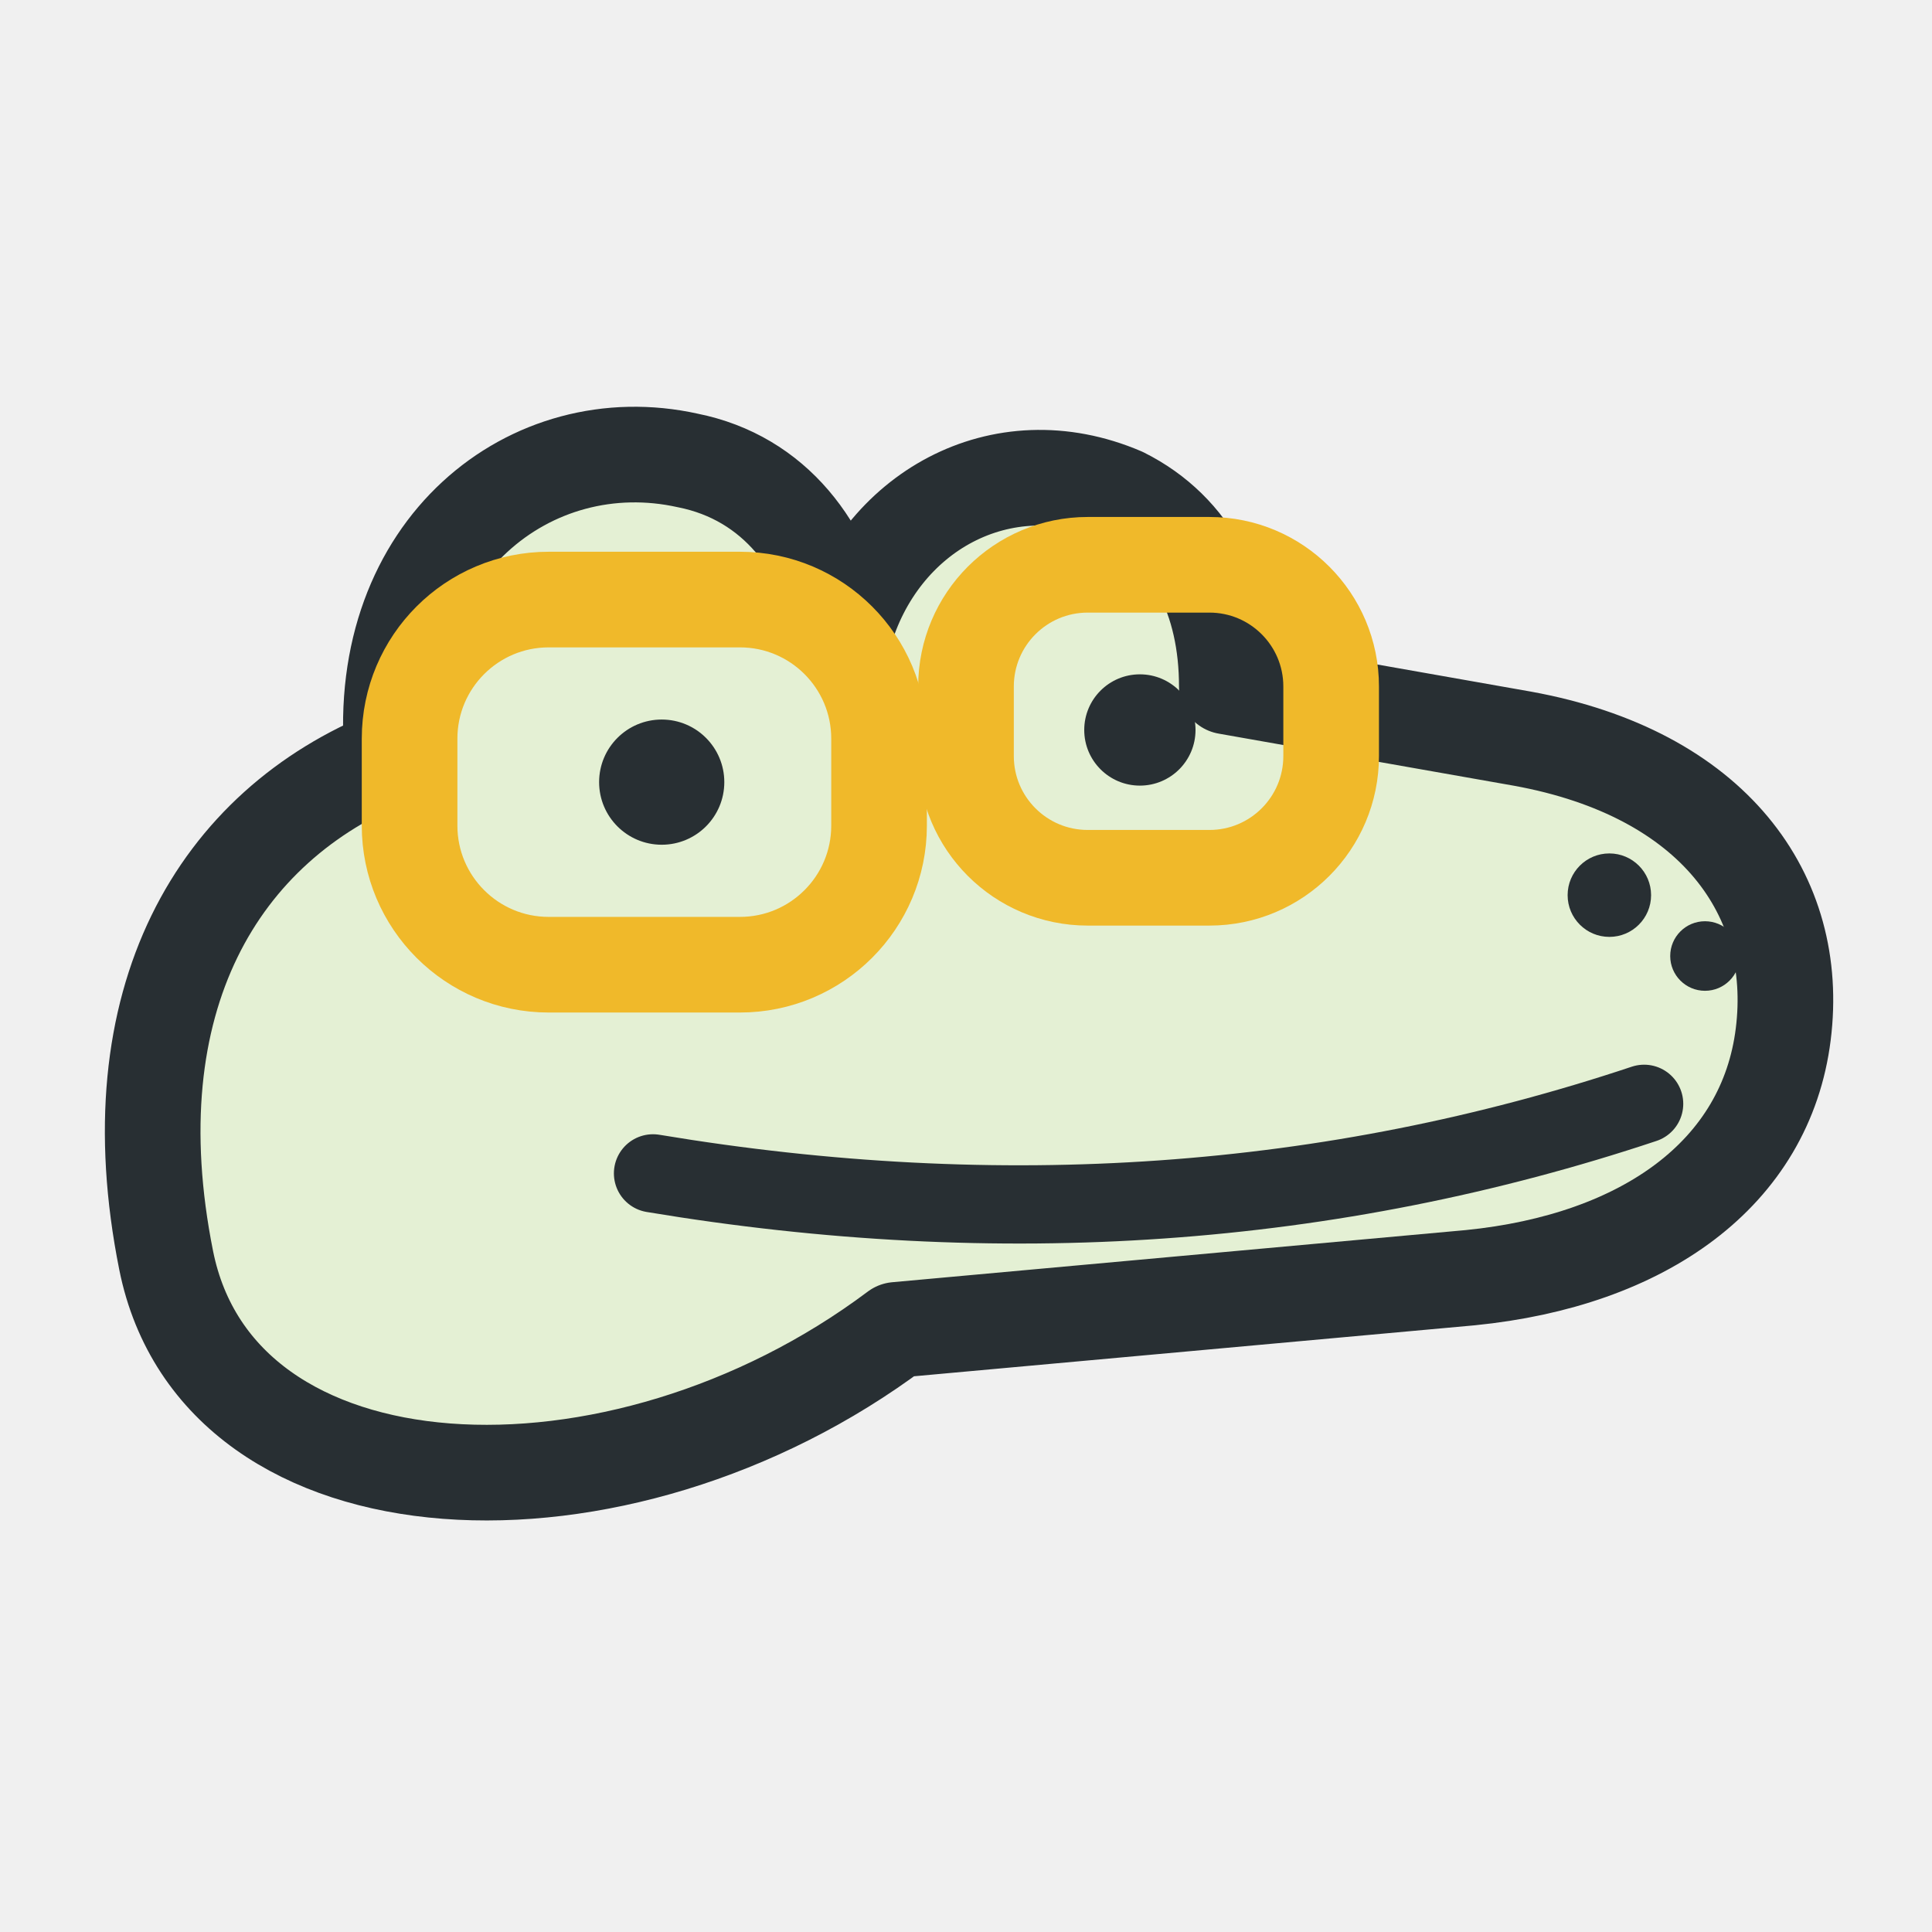
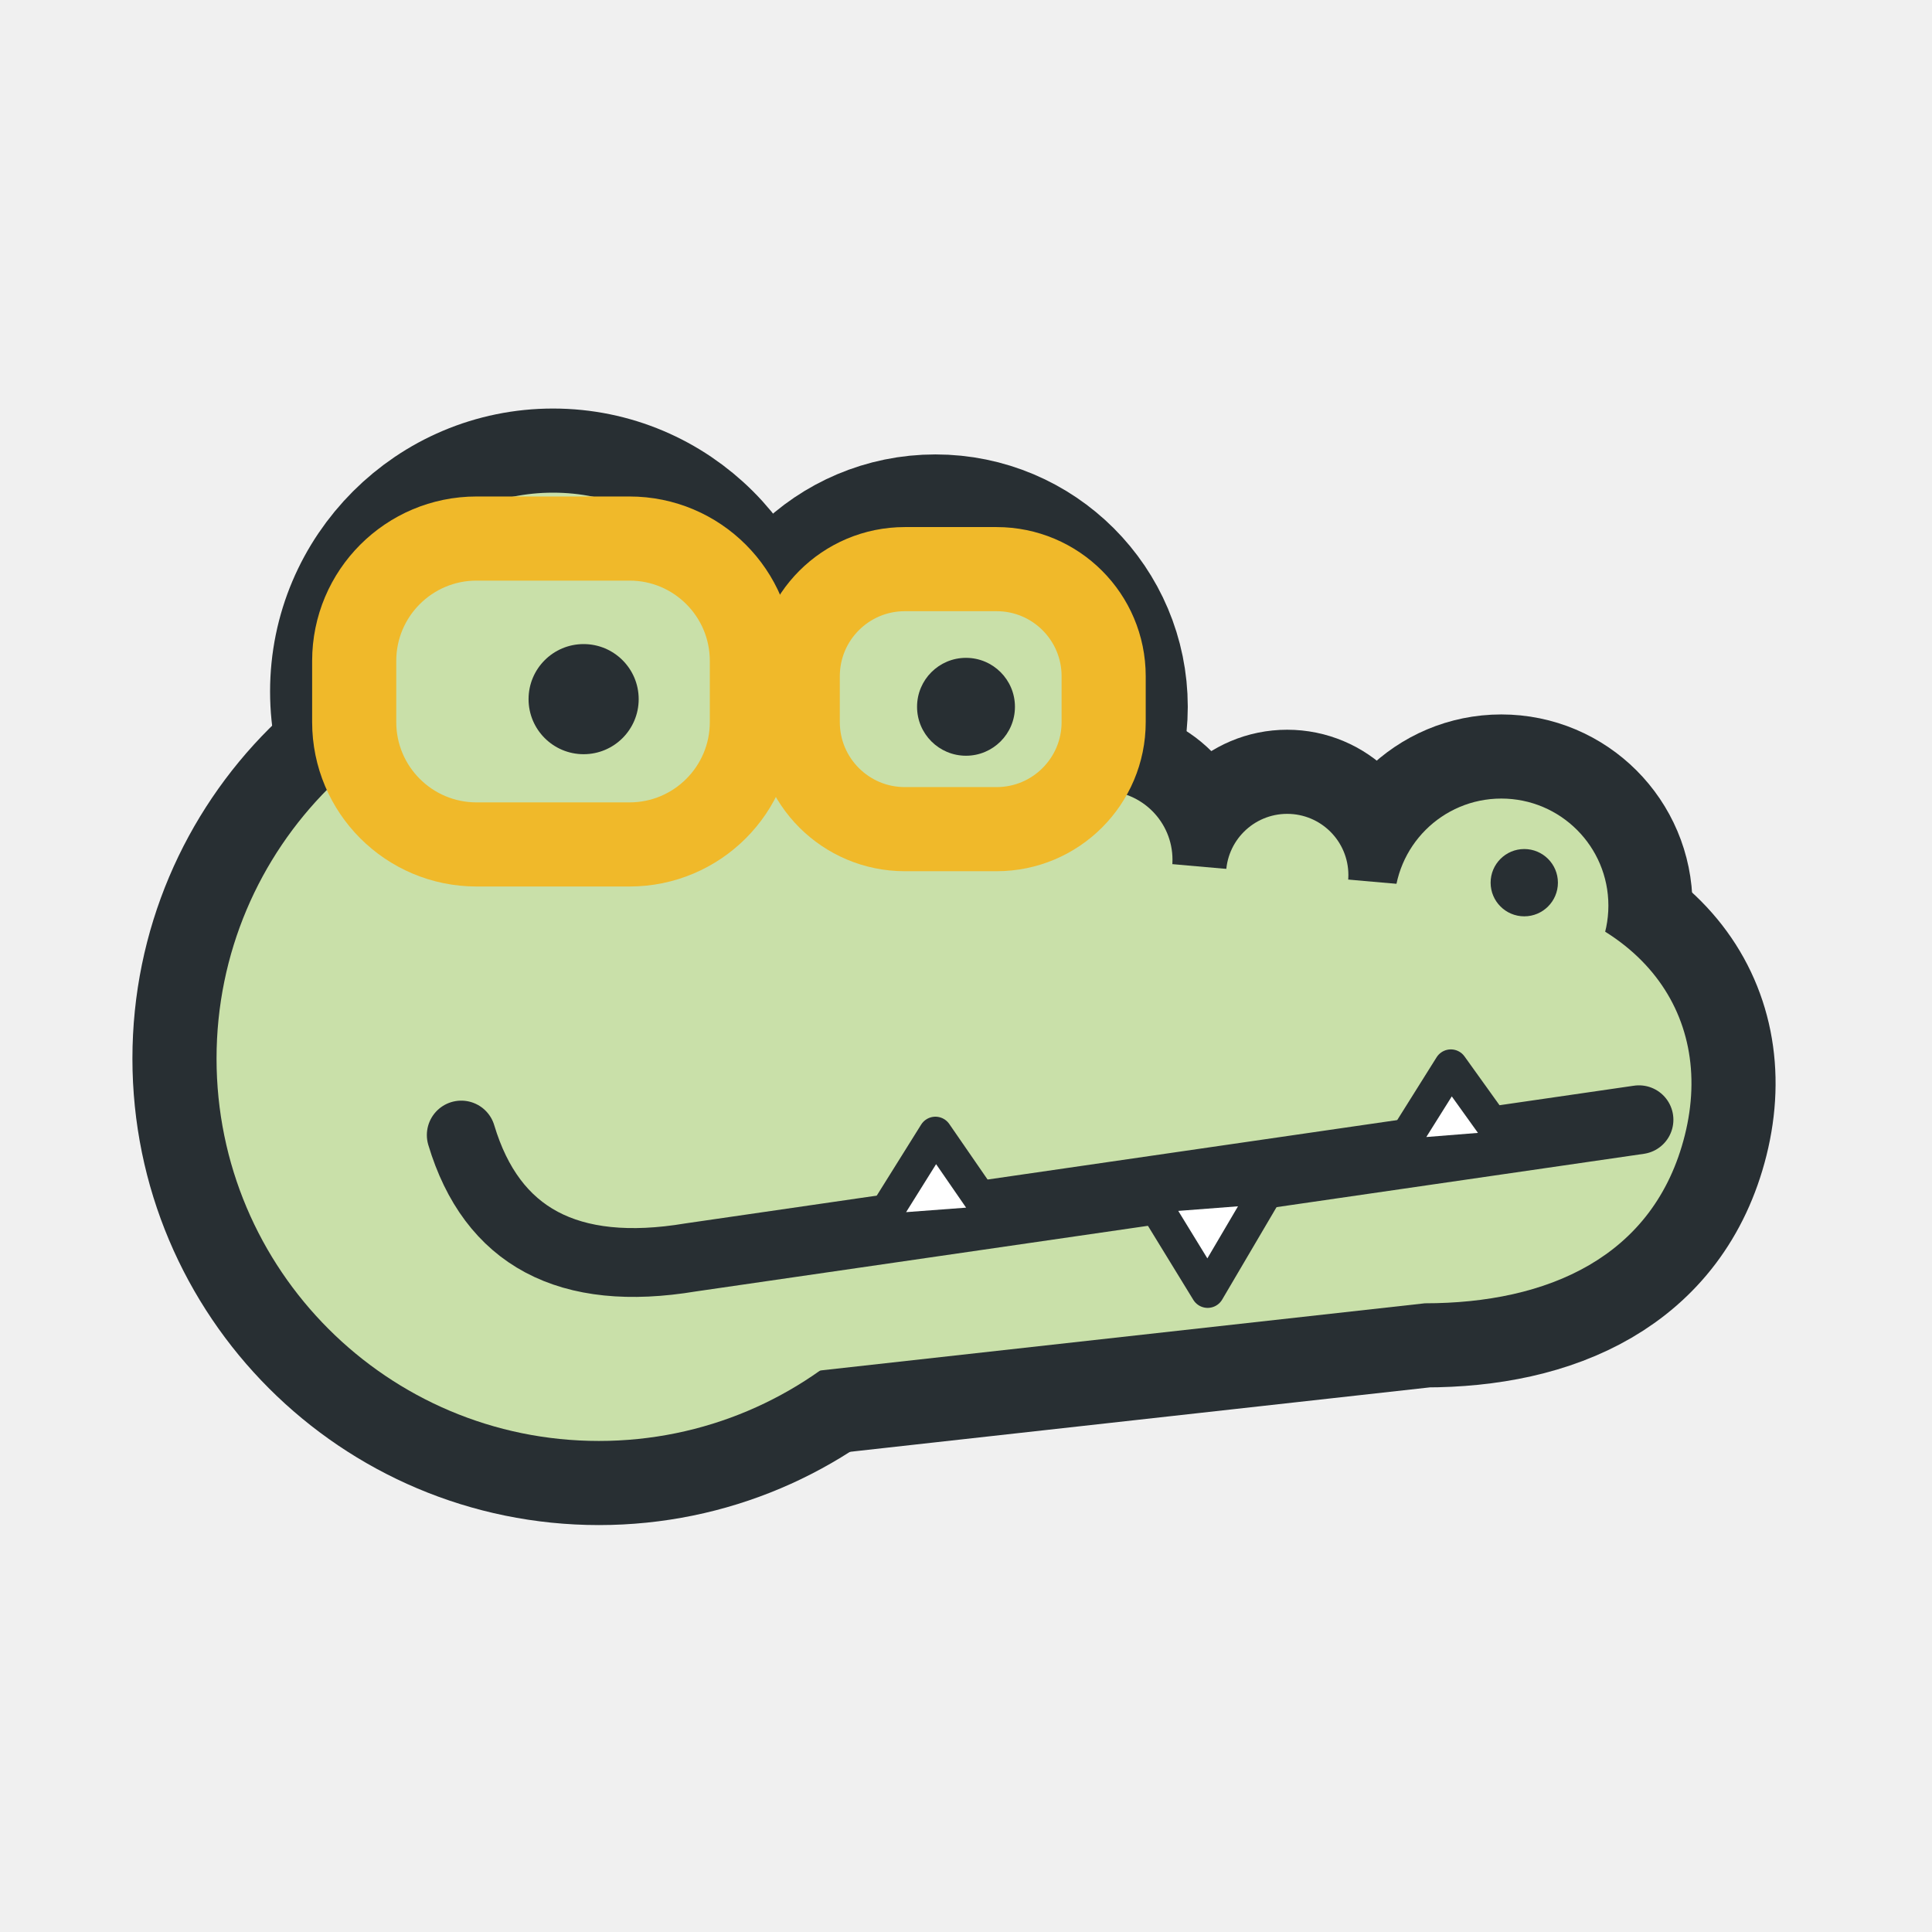
<svg xmlns="http://www.w3.org/2000/svg" viewBox="0 0 120 120">
-   <g transform="translate(60 61) scale(1.08) translate(-62 -60)">
-     <path fill="#E4F0D4" stroke="#282F33" stroke-width="5.5" stroke-linejoin="round" d="M16 76C13 61 19 51 29 47C28 35 37 28 46 30C51 31 54 35 55 40C57 33 64 29 71 32C75 34 77 38 77 43L94 46C105 48 110 55 109 63C108 71 101 76 91 77L58 80C42 92 19 91 16 76Z" />
-     <path fill="none" stroke="#282F33" stroke-width="4.5" stroke-linecap="round" d="M44 71Q74 76 101 67" />
-     <g fill="#282F33">
-       <circle cx="99" cy="55" r="2.4" />
-       <circle cx="104.5" cy="58.5" r="2" />
+   <g transform="translate(60 61) scale(.95) translate(-62 -61)">
+     <g id="gcsil">
+       <circle cx="38" cy="66" r="25" />
+       <path d="M38 50L95 55C106 56 111 63 109 71C107 79 100 82 92 82L38 88Z" />
+       <circle cx="35" cy="42" r="13" />
+       <circle cx="60" cy="43" r="11" />
+       <circle cx="97" cy="56" r="7" />
+       <circle cx="71" cy="53" r="4.5" />
+       <circle cx="83" cy="54" r="4" />
+     </g>
+     <use href="#gcsil" stroke="#282F33" stroke-width="11" stroke-linejoin="round" fill="#282F33" />
+     <use href="#gcsil" fill="#C9E0A9" />
+     <circle cx="98.5" cy="54.5" r="2.2" fill="#282F33" />
+     <path d="M29 71Q32 81 44 79L106 70" fill="none" stroke="#282F33" stroke-width="4.5" stroke-linecap="round" />
+     <g fill="#FFFFFF" stroke="#282F33" stroke-width="2.2" stroke-linejoin="round">
+       <path d="M56 77.3l4-6.4 4 5.8z" />
+       <path d="M74 75l3.8 6.2 4-6.8z" />
+       <path d="M90 72.4l3.7-5.9 3.8 5.3z" />
    </g>
    <g fill="none" stroke="#F0B92A" stroke-width="5.5" stroke-linejoin="round">
-       <rect x="30" y="38" width="27" height="21" rx="8" />
-       <rect x="62" y="36" width="21" height="18" rx="7" />
-       <path d="M57 46.5H62" />
+       <rect x="22" y="32" width="26" height="20" rx="8" />
+       <rect x="51" y="34" width="20" height="17" rx="7" />
+       <path d="M48 42H51" />
    </g>
-     <circle cx="44.5" cy="48.5" r="3.6" fill="#282F33" />
-     <circle cx="72" cy="45.5" r="3.2" fill="#282F33" />
+     <circle cx="37" cy="42.5" r="3.6" fill="#282F33" />
+     <circle cx="62" cy="43" r="3.2" fill="#282F33" />
  </g>
</svg>
